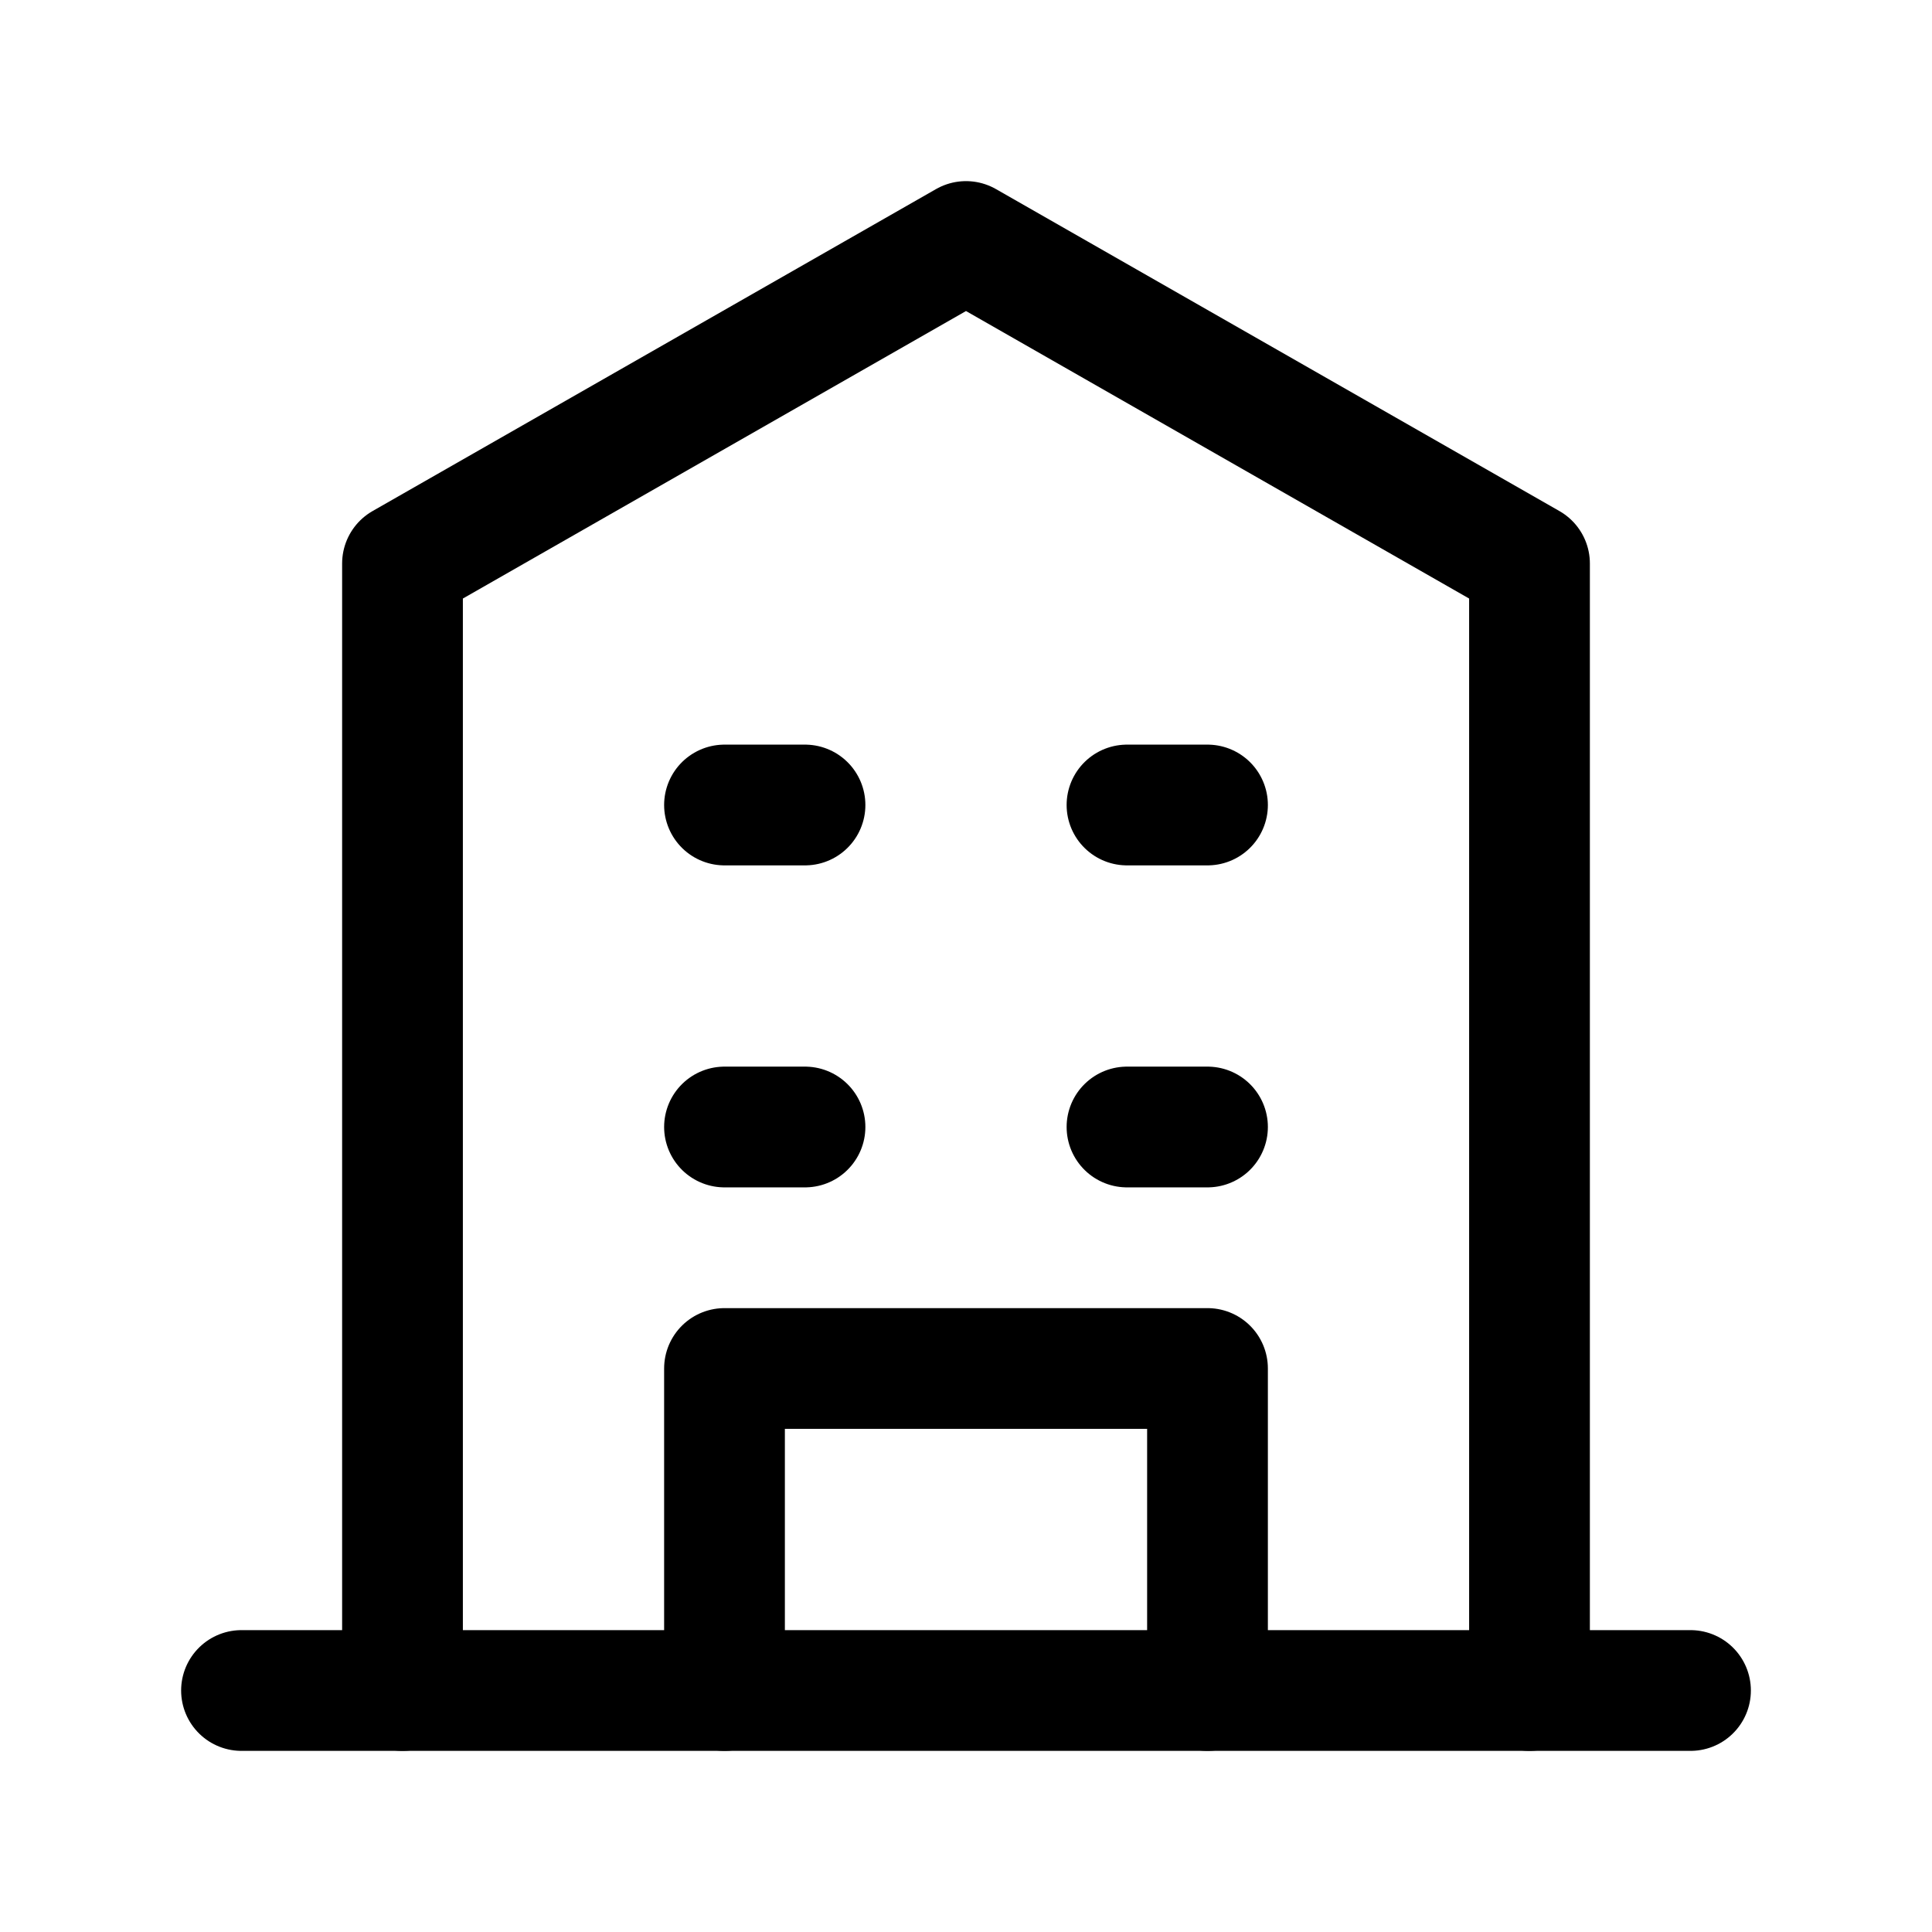
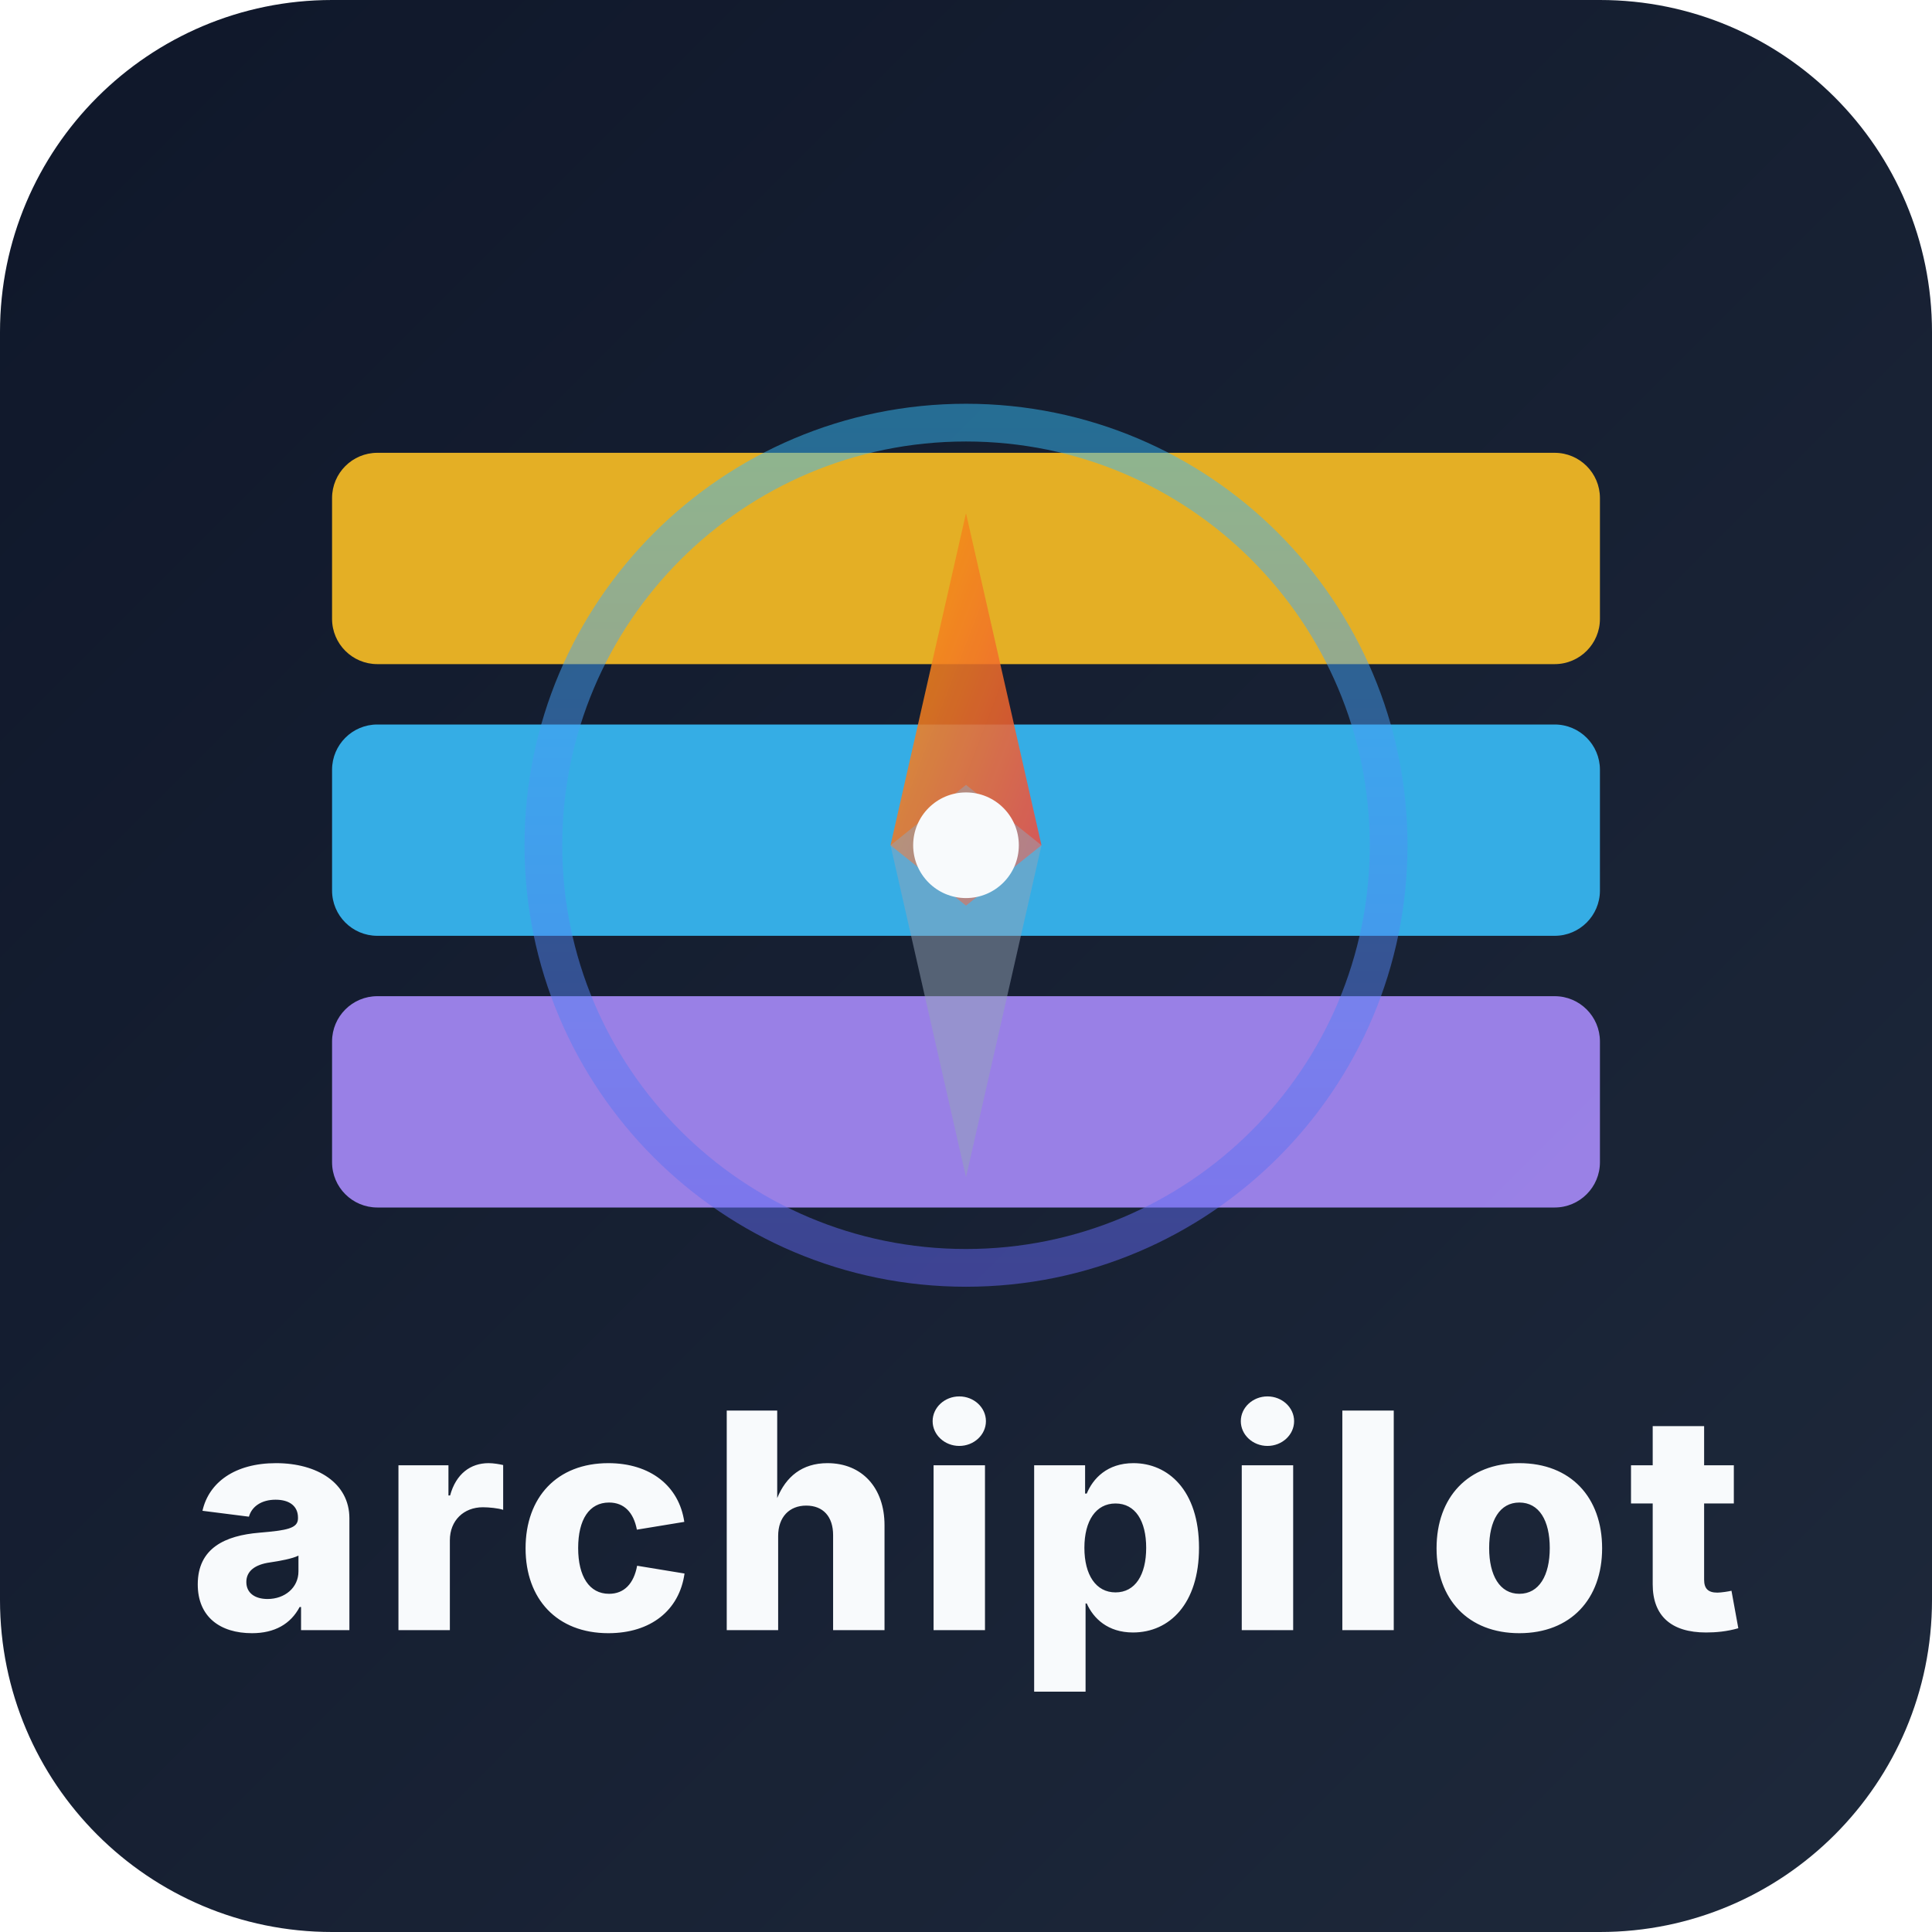
- <svg xmlns="http://www.w3.org/2000/svg" viewBox="0 0 24 24" width="24" height="24" fill="none" stroke="currentColor" stroke-width="1.5" stroke-linecap="round" stroke-linejoin="round">
-   <path d="M3 21h18" />
-   <path d="M5 21V7l7-4 7 4v14" />
-   <path d="M9 21v-4h6v4" />
-   <path d="M9 10h1" />
-   <path d="M14 10h1" />
-   <path d="M9 14h1" />
-   <path d="M14 14h1" />
+ <svg xmlns="http://www.w3.org/2000/svg" viewBox="0 0 128 128" width="128" height="128">
+   <defs>
+     <linearGradient id="bg" x1="0" y1="0" x2="1" y2="1">
+       <stop offset="0%" stop-color="#0f172a" />
+       <stop offset="100%" stop-color="#1e293b" />
+     </linearGradient>
+     <linearGradient id="accent" x1="0" y1="0" x2="0" y2="1">
+       <stop offset="0%" stop-color="#38bdf8" />
+       <stop offset="100%" stop-color="#6366f1" />
+     </linearGradient>
+     <linearGradient id="warm" x1="0" y1="0" x2="1" y2="1">
+       <stop offset="0%" stop-color="#f59e0b" />
+       <stop offset="100%" stop-color="#ef4444" />
+     </linearGradient>
+   </defs>
+   <rect width="128" height="128" rx="22" fill="url(#bg)" />
+   <rect x="22" y="30" width="84" height="14" rx="3" fill="#fbbf24" opacity="0.9" />
+   <rect x="22" y="48" width="84" height="14" rx="3" fill="#38bdf8" opacity="0.9" />
+   <rect x="22" y="66" width="84" height="14" rx="3" fill="#a78bfa" opacity="0.9" />
+   <g transform="translate(64,56)">
+     <circle cx="0" cy="0" r="28" fill="none" stroke="url(#accent)" stroke-width="2.5" opacity="0.5" />
+     <polygon points="0,-22 5,0 0,4 -5,0" fill="url(#warm)" opacity="0.85" />
+     <polygon points="0,22 5,0 0,-4 -5,0" fill="#94a3b8" opacity="0.5" />
+     <circle cx="0" cy="0" r="3.5" fill="#f8fafc" />
+   </g>
+   <text x="64" y="108" font-family="system-ui, -apple-system, 'Segoe UI', sans-serif" font-size="20" font-weight="800" fill="#f8fafc" text-anchor="middle" letter-spacing="1">archipilot</text>
</svg>
